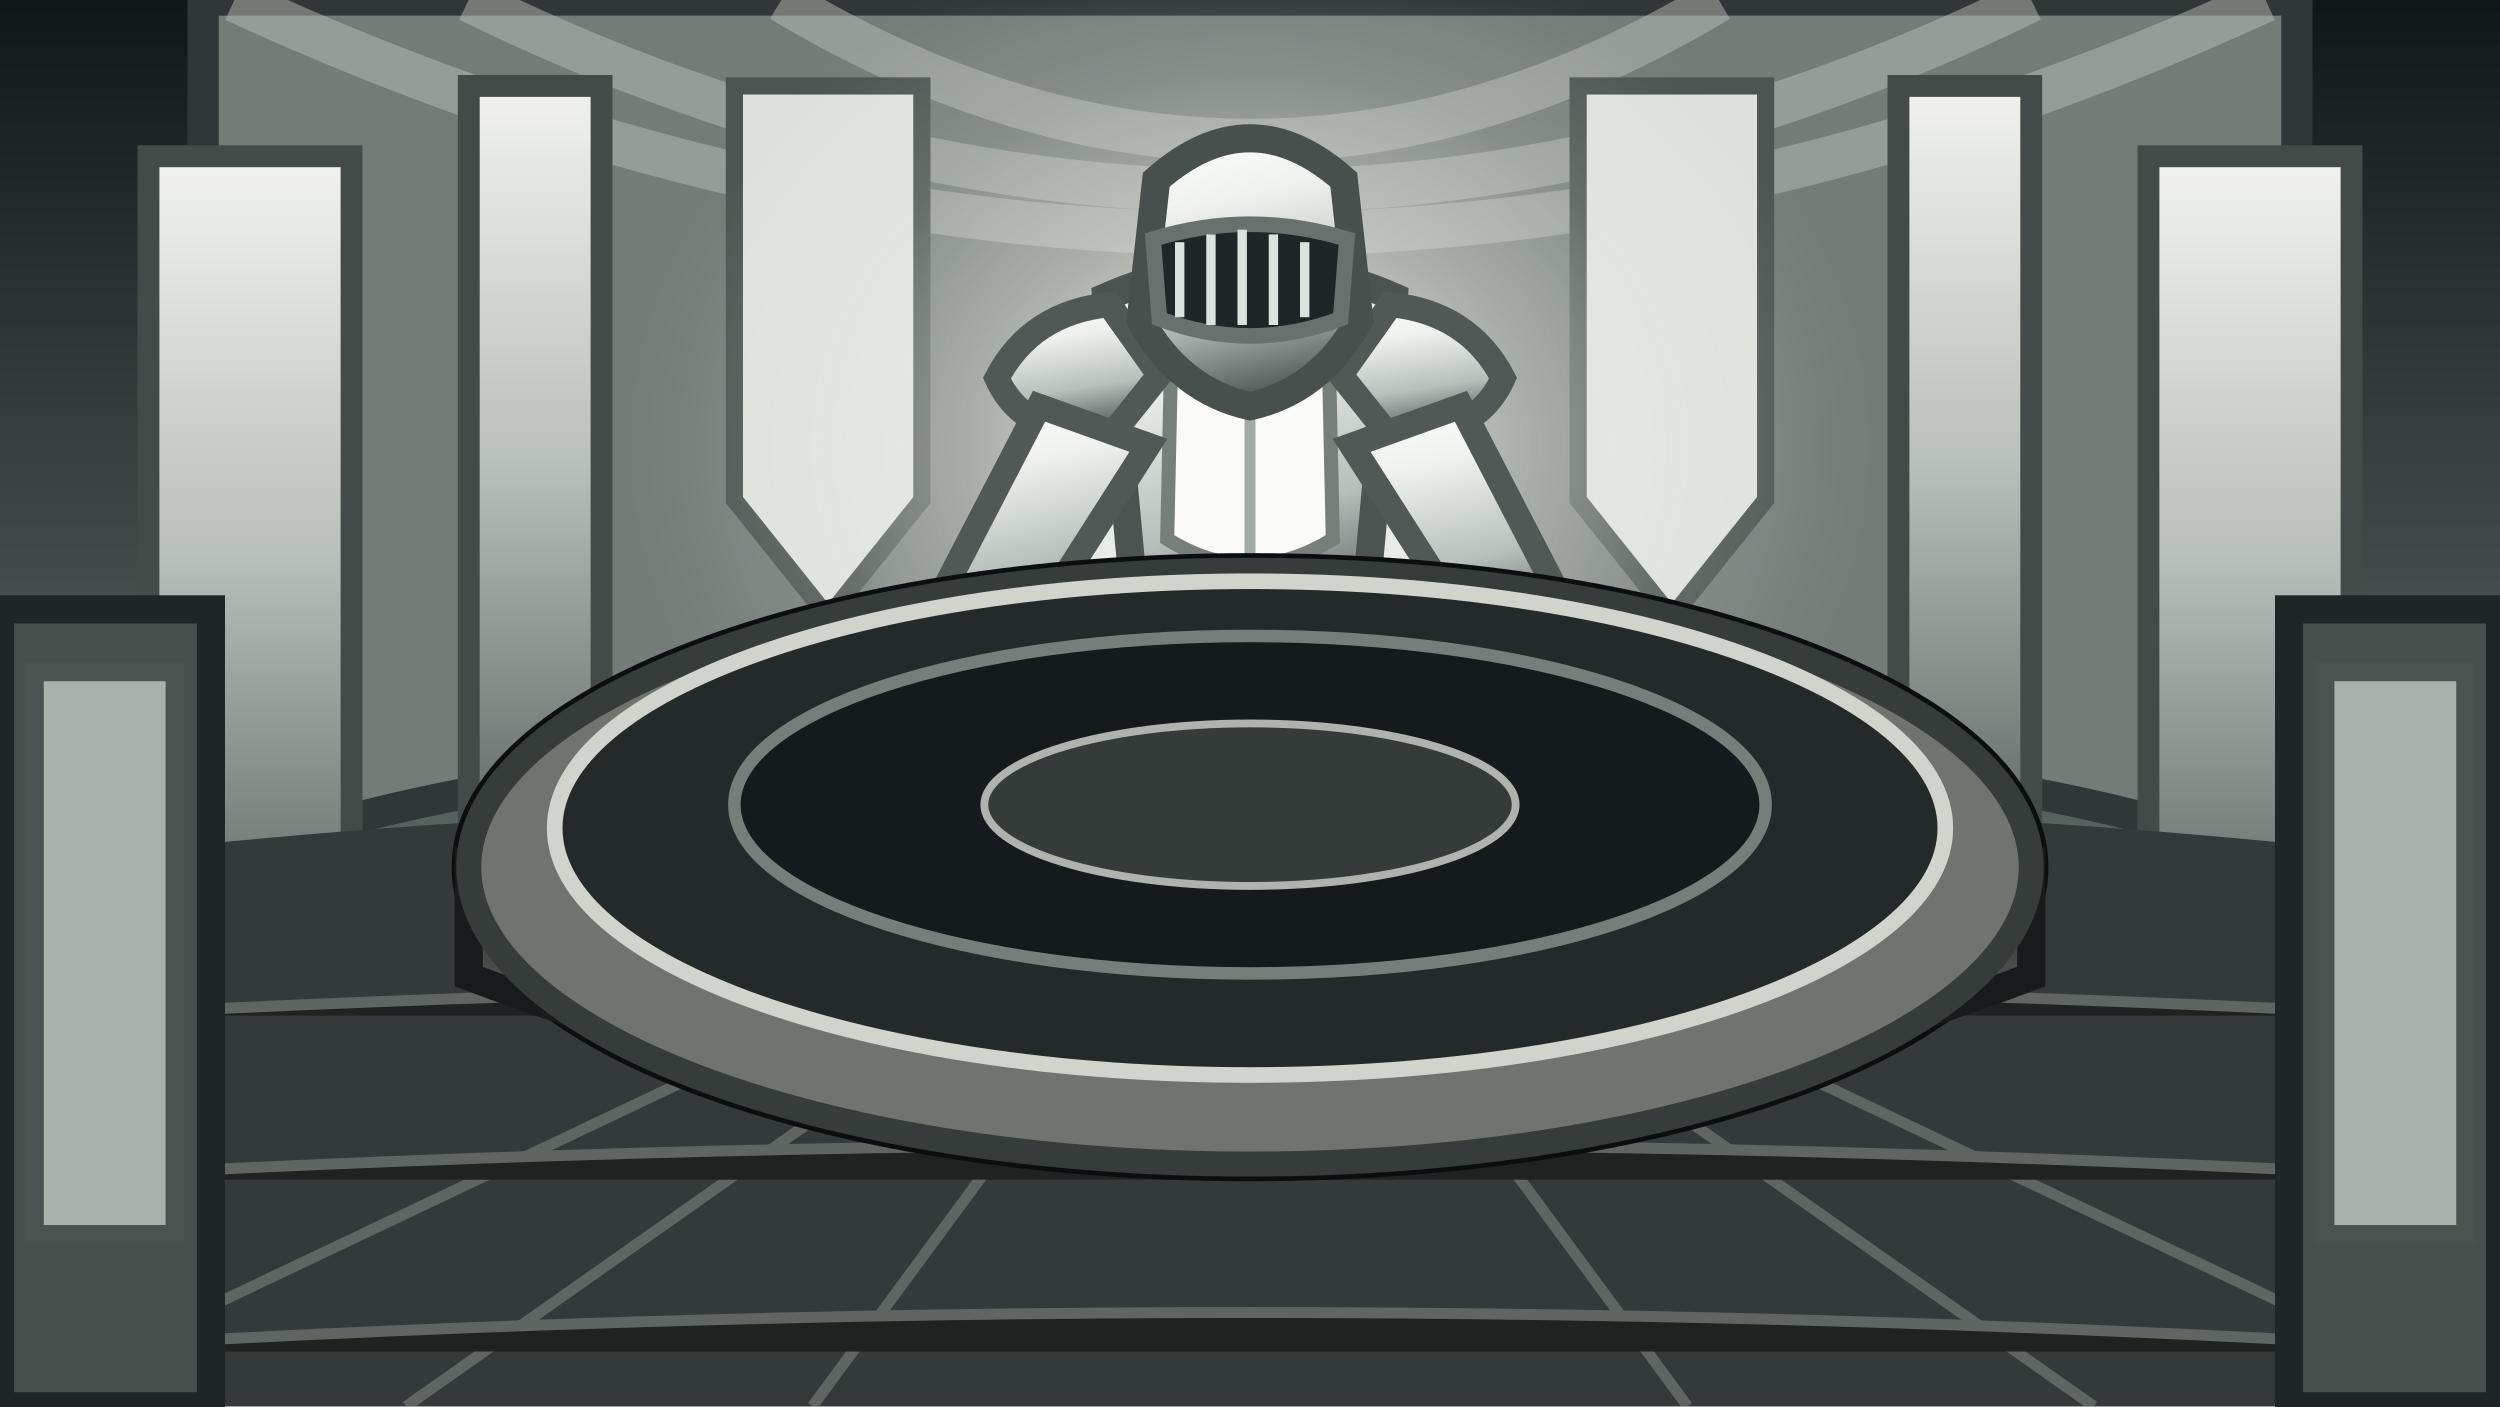
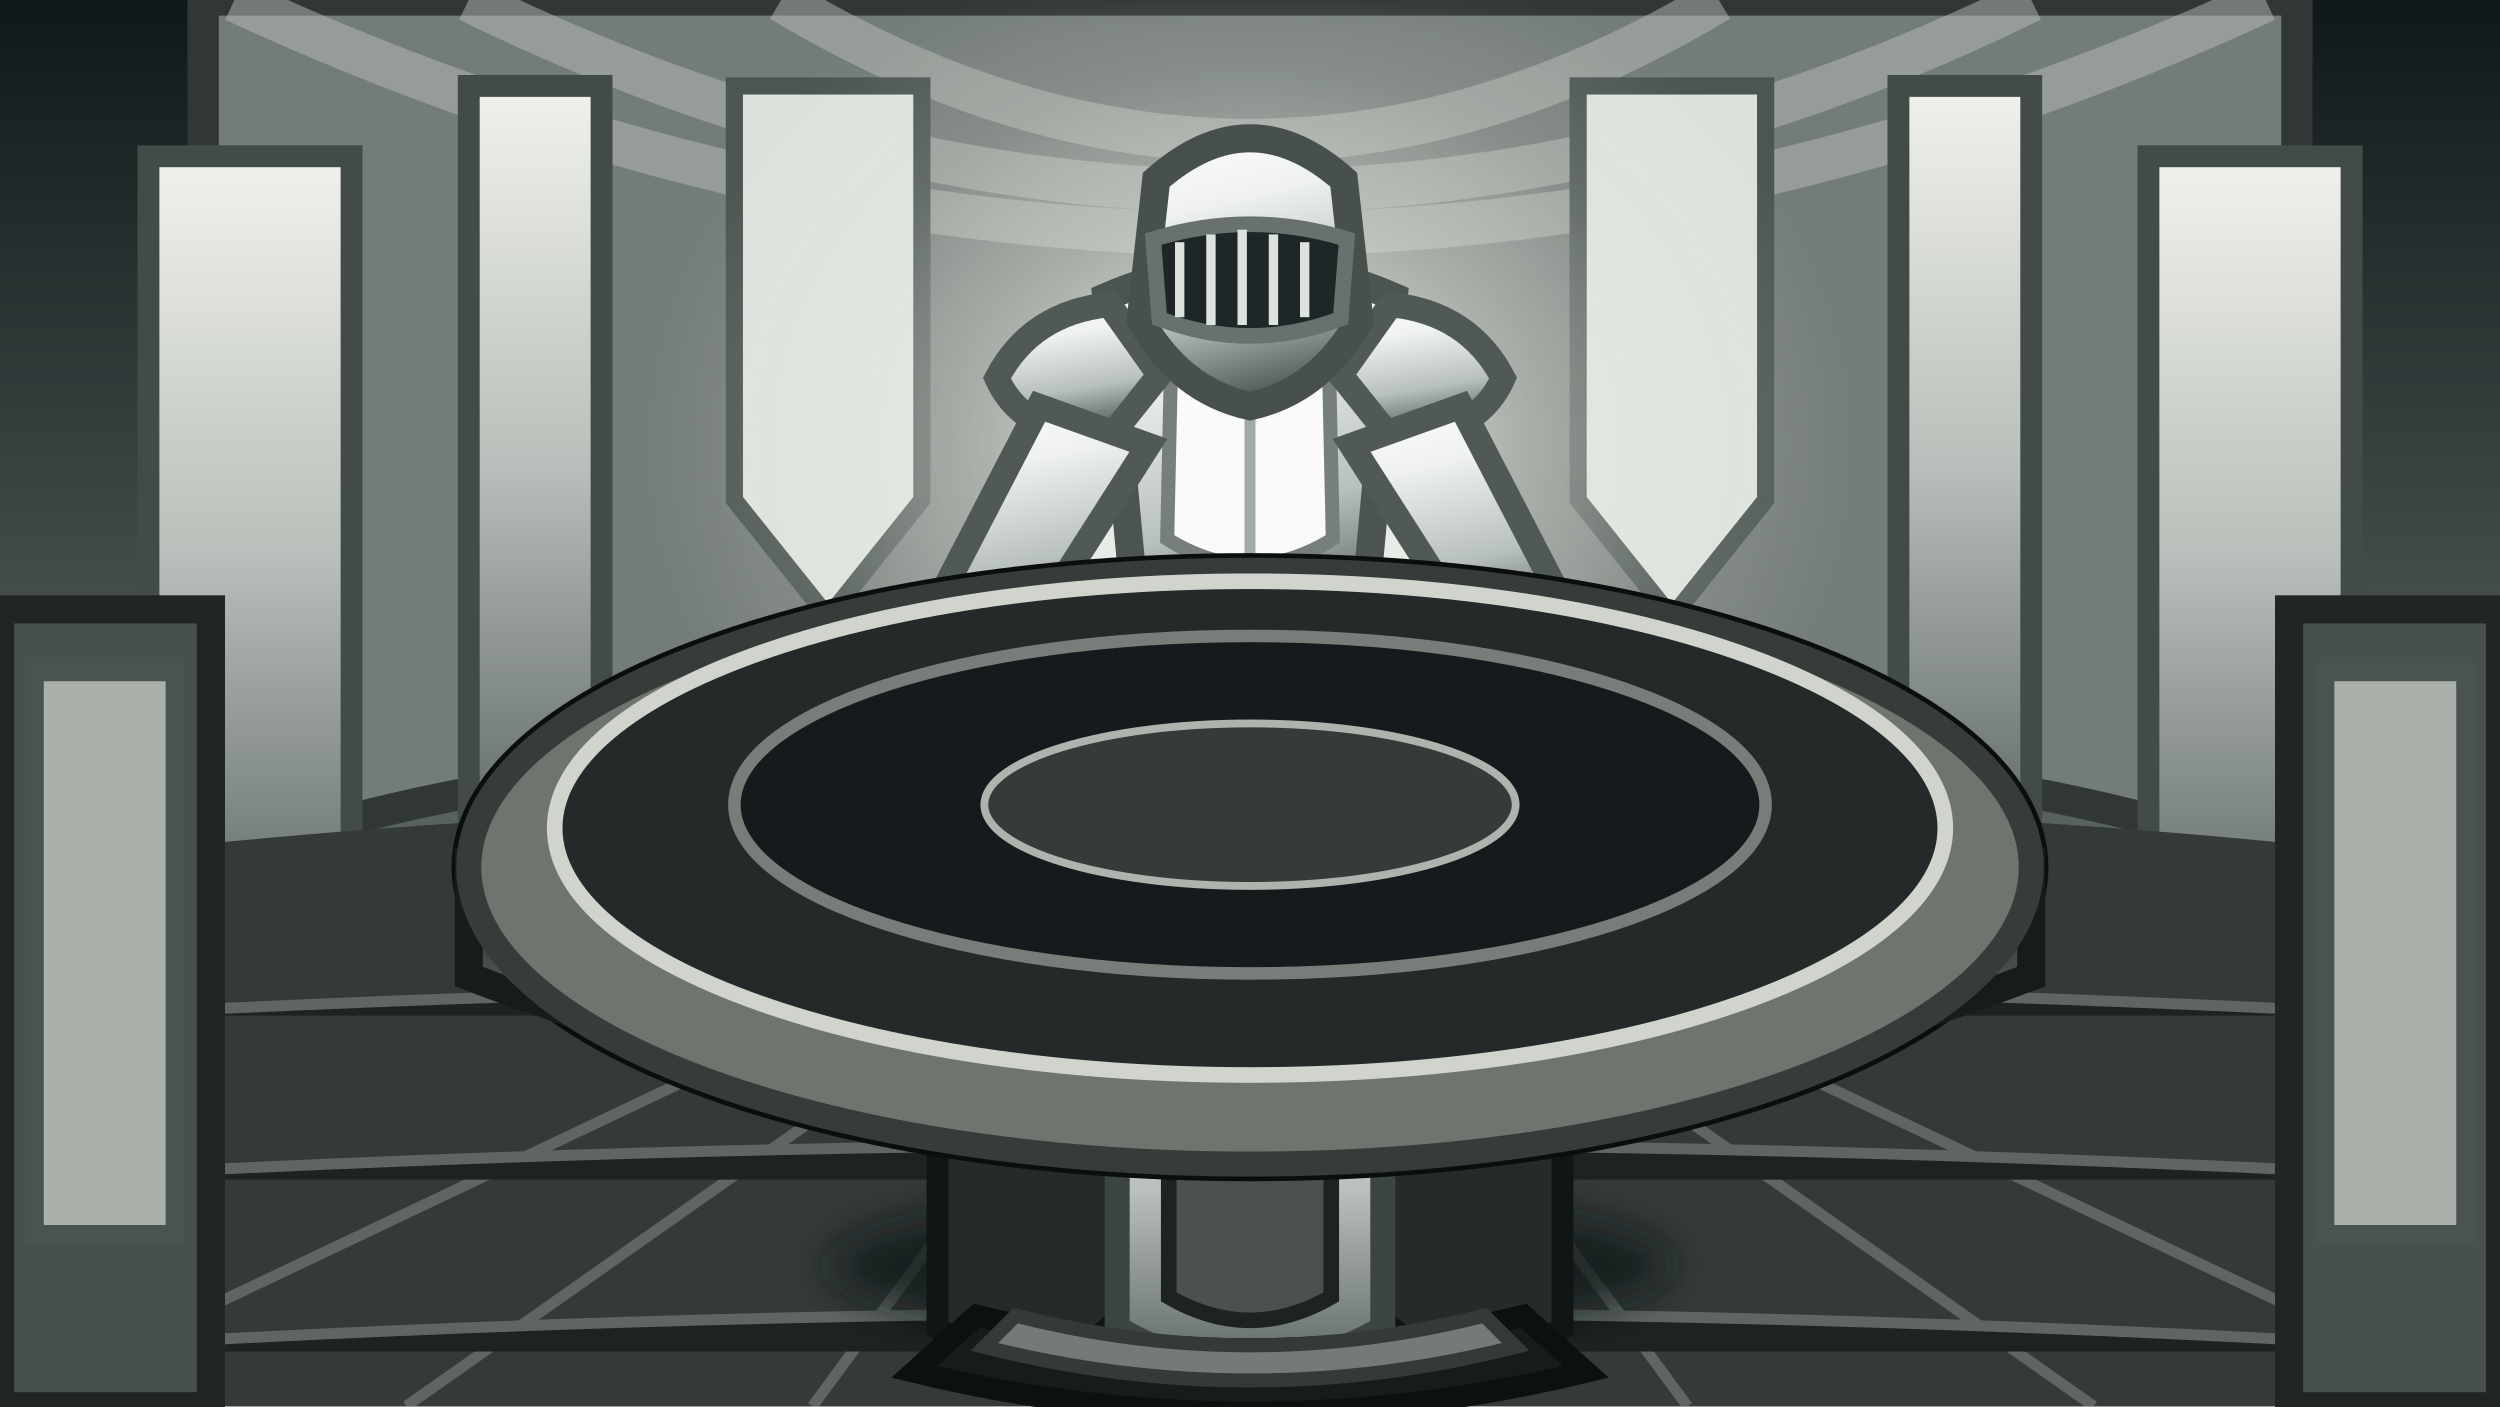
<svg xmlns="http://www.w3.org/2000/svg" viewBox="0 0 1600 900">
  <defs>
    <linearGradient id="wall" x2="0" y2="1">
      <stop stop-color="#11181a" />
      <stop offset=".6" stop-color="#596360" />
      <stop offset="1" stop-color="#202628" />
    </linearGradient>
    <linearGradient id="marble" x2="0" y2="1">
      <stop stop-color="#f1f2ed" />
      <stop offset=".5" stop-color="#b9bfba" />
      <stop offset="1" stop-color="#5f6865" />
    </linearGradient>
    <linearGradient id="wood" x2="0" y2="1">
      <stop stop-color="#292c2b" />
      <stop offset=".5" stop-color="#535753" />
      <stop offset="1" stop-color="#171a1a" />
    </linearGradient>
    <linearGradient id="armor" x2=".2" y2="1">
      <stop stop-color="#fff" />
      <stop offset=".3" stop-color="#eef1ed" />
      <stop offset=".7" stop-color="#b8c0bc" />
      <stop offset="1" stop-color="#59625f" />
    </linearGradient>
    <linearGradient id="blade" x2=".8" y2="1">
      <stop stop-color="#fff" />
      <stop offset=".45" stop-color="#dce2de" />
      <stop offset="1" stop-color="#7c8581" />
    </linearGradient>
    <radialGradient id="light">
      <stop stop-color="#fffef1" stop-opacity=".95" />
      <stop offset=".45" stop-color="#e8ebe2" stop-opacity=".3" />
      <stop offset="1" stop-color="#fff" stop-opacity="0" />
    </radialGradient>
    <filter id="shadow">
      <feGaussianBlur stdDeviation="12" />
    </filter>
  </defs>
  <rect width="1600" height="900" fill="url(#wall)" />
  <path d="M130 0H1470V555Q1260 470 800 470Q340 470 130 555Z" fill="#747c78" stroke="#303736" stroke-width="20" />
  <g fill="none" stroke="#b7bcb6" stroke-width="28" opacity=".5">
    <path d="M150 0Q800 300 1450 0" />
    <path d="M300 0Q800 245 1300 0" />
    <path d="M500 0Q800 180 1100 0" />
  </g>
  <g fill="url(#marble)" stroke="#434b48" stroke-width="14">
    <path d="M95 100H225V610H95Z" />
    <path d="M300 55H385V540H300Z" />
    <path d="M1215 55H1300V540H1215Z" />
    <path d="M1375 100H1505V610H1375Z" />
  </g>
  <g fill="#dce1db" stroke="#4c5551" stroke-width="11">
    <path d="M470 55H590V320L530 395L470 320Z" />
    <path d="M1010 55H1130V320L1070 395L1010 320Z" />
  </g>
  <ellipse cx="800" cy="285" rx="390" ry="330" fill="url(#light)" filter="url(#shadow)" />
  <ellipse cx="800" cy="285" rx="275" ry="240" fill="url(#light)" />
  <path d="M660 500Q685 325 710 235L740 190H860L890 235Q915 325 940 500L885 535H715Z" fill="#e8ece7" stroke="#505955" stroke-width="18" />
  <g fill="url(#armor)" stroke="#555e5a" stroke-width="16">
    <path d="M725 350L790 360L780 610H690L710 465Z" />
    <path d="M810 360L875 350L890 465L910 610H820Z" />
  </g>
  <g fill="#f8faf6" stroke="#606966" stroke-width="11">
    <path d="M708 455Q750 430 790 455L786 520Q748 540 705 510Z" />
    <path d="M810 455Q850 430 892 455L895 510Q852 540 814 520Z" />
  </g>
  <path d="M708 190Q800 150 892 190L872 405Q800 445 728 405Z" fill="url(#armor)" stroke="#4b5451" stroke-width="18" />
  <path d="M750 208Q800 228 850 208L853 345Q800 378 747 345Z" fill="#fafbf8" stroke="#777f7b" stroke-width="9" />
  <path d="M800 220V360" stroke="#a2aaa5" stroke-width="7" />
  <g fill="url(#armor)" stroke="#505955" stroke-width="16">
    <path d="M710 195Q660 200 638 242Q655 280 710 280L742 240Z" />
    <path d="M890 195Q940 200 962 242Q945 280 890 280L858 240Z" />
    <path d="M665 260L595 395L650 418L735 285Z" />
    <path d="M935 260L1005 395L950 418L865 285Z" />
  </g>
  <path d="M740 115Q800 62 860 115L870 205Q845 250 800 260Q755 250 730 205Z" fill="url(#armor)" stroke="#47504d" stroke-width="18" />
  <path d="M738 153Q800 134 862 153L858 204Q800 226 742 204Z" fill="#1e2628" stroke="#68716d" stroke-width="10" />
  <g stroke="#dce2dd" stroke-width="6">
    <path d="M755 155v48M775 150v58M795 147v61M815 150v58M835 155v48" />
  </g>
  <path d="M0 555Q390 505 800 520Q1210 505 1600 555V900H0Z" fill="#343a39" />
  <g stroke="#9ca19b" stroke-width="7" opacity=".42">
    <path d="M0 900L800 520M260 900L800 520M520 900L800 520M1080 900L800 520M1340 900L800 520M1600 900L800 520" />
    <path d="M50 650Q800 610 1550 650M10 755Q800 710 1590 755M0 865Q800 815 1600 865" />
  </g>
+   <ellipse cx="800" cy="810" rx="270" ry="48" fill="#101313" opacity=".72" filter="url(#shadow)" />
+   <path d="M640 635L715 675L715 845L665 885L600 850L600 690Z" fill="#252b2a" stroke="#111515" stroke-width="14" />
+   <path d="M960 635L885 675L885 845L935 885L1000 850L1000 690Z" fill="#252b2a" stroke="#111515" stroke-width="14" />
+   <path d="M715 650Q800 680 885 650V850Q800 900 715 850Z" fill="url(#marble)" stroke="#3d4542" stroke-width="16" />
+   <path d="M748 690Q800 705 852 690V830Q800 860 748 830Z" fill="#4a514e" stroke="#1d2322" stroke-width="10" />
+   <path d="M625 842Q800 885 975 842L1015 878Q800 930 585 878Z" fill="#171b1b" stroke="#0c1010" stroke-width="14" />
+   <path d="M650 842Q800 880 950 842L970 862Q800 905 630 862Z" fill="#747b76" stroke="#333a38" stroke-width="9" />
  <ellipse cx="800" cy="555" rx="500" ry="190" fill="#111516" stroke="#0b0e0f" stroke-width="22" />
  <path d="M300 555Q800 745 1300 555V625Q800 815 300 625Z" fill="url(#wood)" stroke="#171b1b" stroke-width="18" />
  <ellipse cx="800" cy="555" rx="500" ry="190" fill="#70746e" stroke="#363c3a" stroke-width="16" />
  <ellipse cx="800" cy="530" rx="445" ry="158" fill="#242a29" stroke="#d0d4cc" stroke-width="10" />
  <ellipse cx="800" cy="515" rx="330" ry="108" fill="#151b1c" stroke="#777e79" stroke-width="8" />
  <ellipse cx="800" cy="515" rx="170" ry="52" fill="#343b39" stroke="#aeb4ad" stroke-width="5" />
  <g fill="#48504d" stroke="#202526" stroke-width="18">
    <path d="M0 390H135V900H0Z" />
    <path d="M1465 390H1600V900H1465Z" />
  </g>
  <g fill="#aab0aa" stroke="#4b5350" stroke-width="12">
    <path d="M22 430H112V790H22Z" />
    <path d="M1488 430H1578V790H1488Z" />
  </g>
</svg>
